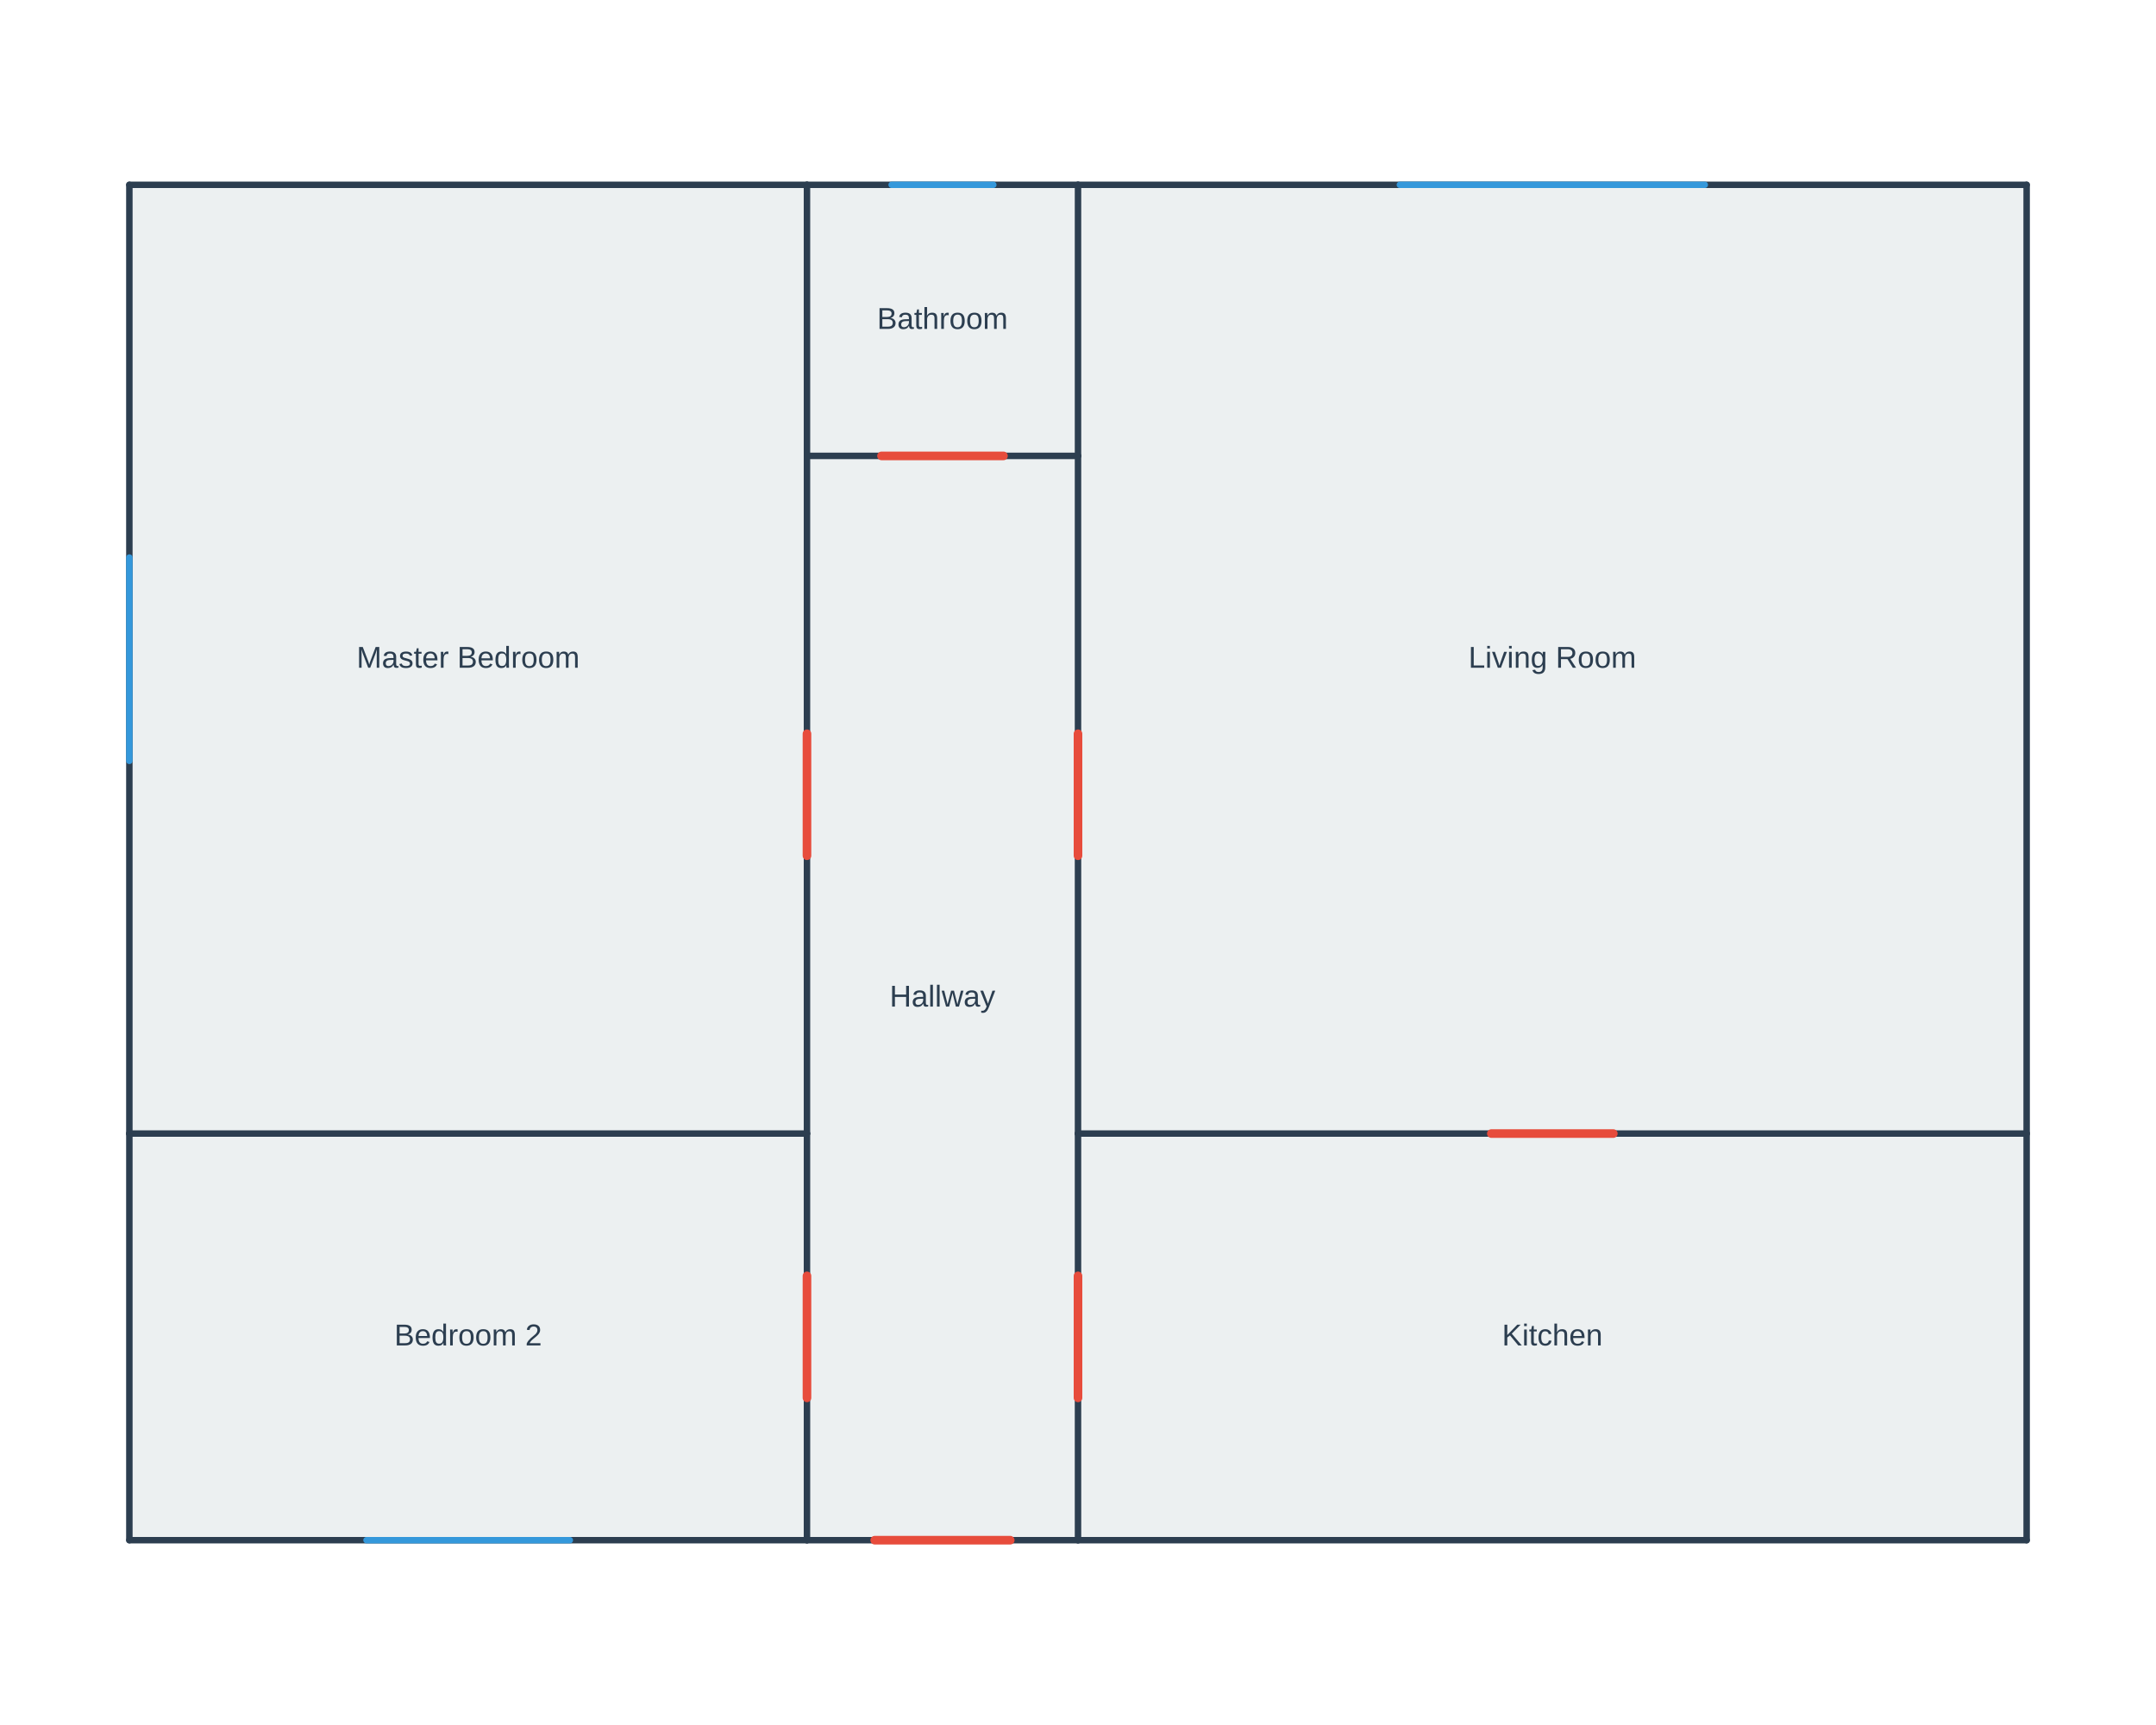
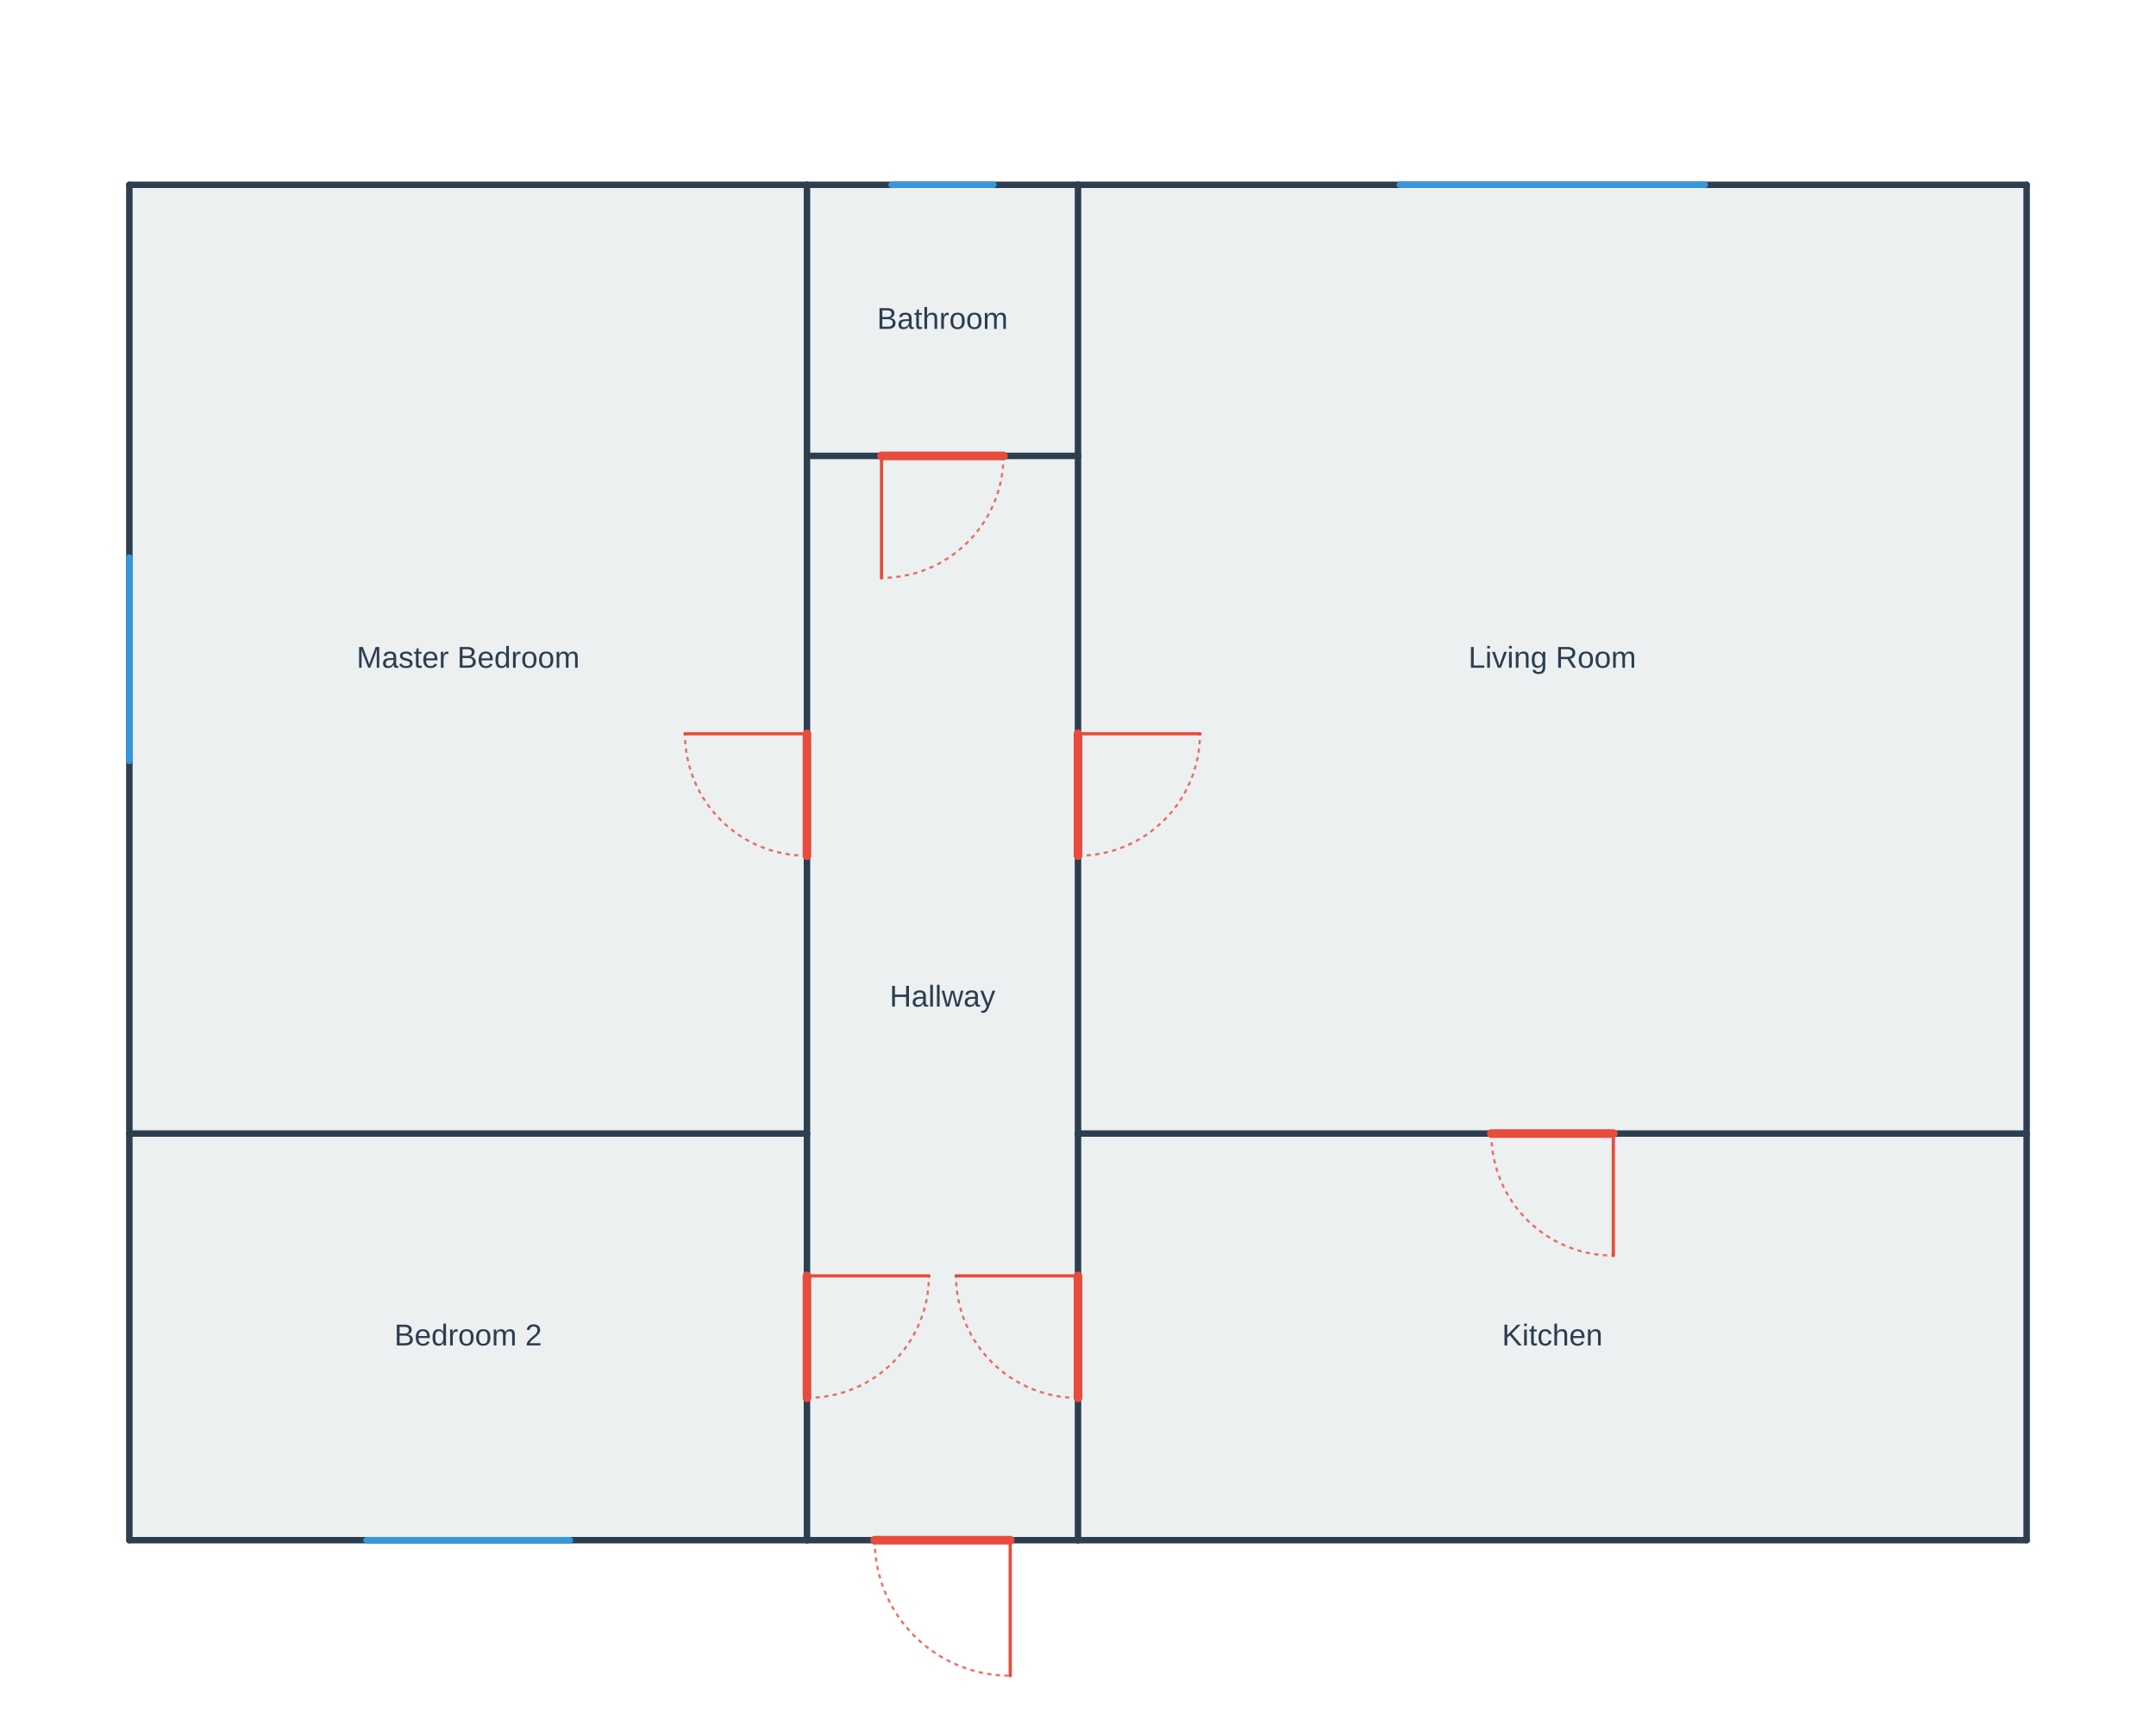
<svg xmlns="http://www.w3.org/2000/svg" width="1000" height="800" viewBox="0 0 1000 800">
  <defs>
    <style>
      .room-label { font-family: Arial, sans-serif; font-weight: 500; }
    </style>
  </defs>
  <rect width="1000" height="800" fill="#ffffff" />
  <path d="M 60.00 714.29 L 940.00 714.29 L 940.00 85.71 L 60.00 85.71 Z" fill="none" stroke="#7f8c8d" stroke-width="2" stroke-dasharray="8,4" />
  <path d="M 374.29 714.29 L 500.00 714.29 L 500.00 211.43 L 374.29 211.43 Z" fill="#ecf0f1" stroke="#bdc3c7" stroke-width="1" />
  <path d="M 374.29 211.43 L 500.00 211.43 L 500.00 85.71 L 374.29 85.71 Z" fill="#ecf0f1" stroke="#bdc3c7" stroke-width="1" />
  <path d="M 500.00 525.71 L 940.00 525.71 L 940.00 85.71 L 500.00 85.71 Z" fill="#ecf0f1" stroke="#bdc3c7" stroke-width="1" />
  <path d="M 500.00 714.29 L 940.00 714.29 L 940.00 525.71 L 500.00 525.71 Z" fill="#ecf0f1" stroke="#bdc3c7" stroke-width="1" />
  <path d="M 60.00 525.71 L 374.29 525.71 L 374.29 85.71 L 60.00 85.71 Z" fill="#ecf0f1" stroke="#bdc3c7" stroke-width="1" />
  <path d="M 60.00 714.29 L 374.29 714.29 L 374.29 525.71 L 60.00 525.71 Z" fill="#ecf0f1" stroke="#bdc3c7" stroke-width="1" />
  <line x1="500.00" y1="525.71" x2="500.00" y2="211.43" stroke="#2c3e50" stroke-width="3" stroke-linecap="round" />
  <line x1="500.00" y1="714.29" x2="500.00" y2="525.71" stroke="#2c3e50" stroke-width="3" stroke-linecap="round" />
  <line x1="374.29" y1="211.43" x2="500.00" y2="211.43" stroke="#2c3e50" stroke-width="3" stroke-linecap="round" />
  <line x1="374.29" y1="525.71" x2="374.29" y2="211.43" stroke="#2c3e50" stroke-width="3" stroke-linecap="round" />
  <line x1="374.29" y1="714.29" x2="374.29" y2="525.71" stroke="#2c3e50" stroke-width="3" stroke-linecap="round" />
  <line x1="500.00" y1="211.43" x2="500.00" y2="85.71" stroke="#2c3e50" stroke-width="3" stroke-linecap="round" />
  <line x1="374.29" y1="211.43" x2="374.29" y2="85.71" stroke="#2c3e50" stroke-width="3" stroke-linecap="round" />
  <line x1="500.00" y1="525.71" x2="940.00" y2="525.71" stroke="#2c3e50" stroke-width="3" stroke-linecap="round" />
  <line x1="60.00" y1="525.71" x2="374.29" y2="525.71" stroke="#2c3e50" stroke-width="3" stroke-linecap="round" />
  <line x1="374.29" y1="714.29" x2="500.00" y2="714.29" stroke="#2c3e50" stroke-width="3" stroke-linecap="round" />
  <line x1="374.29" y1="85.71" x2="500.00" y2="85.71" stroke="#2c3e50" stroke-width="3" stroke-linecap="round" />
  <line x1="940.00" y1="525.71" x2="940.00" y2="85.71" stroke="#2c3e50" stroke-width="3" stroke-linecap="round" />
  <line x1="500.00" y1="85.71" x2="940.00" y2="85.71" stroke="#2c3e50" stroke-width="3" stroke-linecap="round" />
  <line x1="500.00" y1="714.29" x2="940.00" y2="714.29" stroke="#2c3e50" stroke-width="3" stroke-linecap="round" />
  <line x1="940.00" y1="714.29" x2="940.00" y2="525.71" stroke="#2c3e50" stroke-width="3" stroke-linecap="round" />
  <line x1="60.00" y1="85.71" x2="374.29" y2="85.71" stroke="#2c3e50" stroke-width="3" stroke-linecap="round" />
  <line x1="60.00" y1="525.71" x2="60.00" y2="85.71" stroke="#2c3e50" stroke-width="3" stroke-linecap="round" />
  <line x1="60.00" y1="714.29" x2="374.29" y2="714.29" stroke="#2c3e50" stroke-width="3" stroke-linecap="round" />
  <line x1="60.00" y1="714.29" x2="60.00" y2="525.71" stroke="#2c3e50" stroke-width="3" stroke-linecap="round" />
  <line x1="500.00" y1="396.86" x2="500.00" y2="340.29" stroke="#e74c3c" stroke-width="4" stroke-linecap="round" />
+   <line class="door-leaf" x1="500.00" y1="340.29" x2="556.57" y2="340.29" stroke="#e74c3c" stroke-width="1.5" stroke-linecap="round" />
+   <path class="door-swing" d="M 500.00 396.86 A 56.57 56.57 0 0 0 556.57 340.29" fill="none" stroke="#e74c3c" stroke-width="1" stroke-dasharray="2,2" opacity="0.8" />
  <line x1="374.29" y1="396.86" x2="374.29" y2="340.29" stroke="#e74c3c" stroke-width="4" stroke-linecap="round" />
+   <line class="door-leaf" x1="374.29" y1="340.29" x2="317.71" y2="340.29" stroke="#e74c3c" stroke-width="1.5" stroke-linecap="round" />
+   <path class="door-swing" d="M 374.29 396.86 A 56.57 56.57 0 0 1 317.71 340.29" fill="none" stroke="#e74c3c" stroke-width="1" stroke-dasharray="2,2" opacity="0.8" />
  <line x1="500.00" y1="648.29" x2="500.00" y2="591.71" stroke="#e74c3c" stroke-width="4" stroke-linecap="round" />
+   <line class="door-leaf" x1="500.00" y1="591.71" x2="443.43" y2="591.71" stroke="#e74c3c" stroke-width="1.5" stroke-linecap="round" />
+   <path class="door-swing" d="M 500.00 648.29 A 56.57 56.57 0 0 1 443.43 591.71" fill="none" stroke="#e74c3c" stroke-width="1" stroke-dasharray="2,2" opacity="0.8" />
  <line x1="374.29" y1="648.29" x2="374.29" y2="591.71" stroke="#e74c3c" stroke-width="4" stroke-linecap="round" />
+   <line class="door-leaf" x1="374.29" y1="591.71" x2="430.86" y2="591.71" stroke="#e74c3c" stroke-width="1.5" stroke-linecap="round" />
+   <path class="door-swing" d="M 374.29 648.29 A 56.57 56.57 0 0 0 430.86 591.71" fill="none" stroke="#e74c3c" stroke-width="1" stroke-dasharray="2,2" opacity="0.8" />
  <line x1="691.71" y1="525.71" x2="748.29" y2="525.71" stroke="#e74c3c" stroke-width="4" stroke-linecap="round" />
+   <line class="door-leaf" x1="748.29" y1="525.71" x2="748.29" y2="582.29" stroke="#e74c3c" stroke-width="1.5" stroke-linecap="round" />
+   <path class="door-swing" d="M 691.71 525.71 A 56.57 56.57 0 0 0 748.29 582.29" fill="none" stroke="#e74c3c" stroke-width="1" stroke-dasharray="2,2" opacity="0.8" />
  <line x1="408.86" y1="211.43" x2="465.43" y2="211.43" stroke="#e74c3c" stroke-width="4" stroke-linecap="round" />
+   <line class="door-leaf" x1="408.86" y1="211.43" x2="408.86" y2="268.00" stroke="#e74c3c" stroke-width="1.5" stroke-linecap="round" />
+   <path class="door-swing" d="M 465.43 211.43 A 56.57 56.57 0 0 1 408.86 268.00" fill="none" stroke="#e74c3c" stroke-width="1" stroke-dasharray="2,2" opacity="0.8" />
  <line x1="405.71" y1="714.29" x2="468.57" y2="714.29" stroke="#e74c3c" stroke-width="4" stroke-linecap="round" />
+   <line class="door-leaf" x1="468.57" y1="714.29" x2="468.57" y2="777.14" stroke="#e74c3c" stroke-width="1.5" stroke-linecap="round" />
+   <path class="door-swing" d="M 405.71 714.29 A 62.86 62.86 0 0 0 468.57 777.14" fill="none" stroke="#e74c3c" stroke-width="1" stroke-dasharray="2,2" opacity="0.8" />
  <line x1="649.29" y1="85.71" x2="790.71" y2="85.71" stroke="#3498db" stroke-width="3" stroke-linecap="round" />
  <line x1="60.00" y1="352.86" x2="60.00" y2="258.57" stroke="#3498db" stroke-width="3" stroke-linecap="round" />
  <line x1="170.00" y1="714.29" x2="264.29" y2="714.29" stroke="#3498db" stroke-width="3" stroke-linecap="round" />
  <line x1="413.57" y1="85.71" x2="460.71" y2="85.71" stroke="#3498db" stroke-width="3" stroke-linecap="round" />
  <text x="437.14" y="462.86" font-size="14" fill="#2c3e50" text-anchor="middle" dominant-baseline="middle" font-family="Arial, sans-serif">Hallway</text>
  <text x="437.14" y="148.57" font-size="14" fill="#2c3e50" text-anchor="middle" dominant-baseline="middle" font-family="Arial, sans-serif">Bathroom</text>
  <text x="720.00" y="305.71" font-size="14" fill="#2c3e50" text-anchor="middle" dominant-baseline="middle" font-family="Arial, sans-serif">Living Room</text>
  <text x="720.00" y="620.00" font-size="14" fill="#2c3e50" text-anchor="middle" dominant-baseline="middle" font-family="Arial, sans-serif">Kitchen</text>
  <text x="217.14" y="305.71" font-size="14" fill="#2c3e50" text-anchor="middle" dominant-baseline="middle" font-family="Arial, sans-serif">Master Bedroom</text>
  <text x="217.14" y="620.00" font-size="14" fill="#2c3e50" text-anchor="middle" dominant-baseline="middle" font-family="Arial, sans-serif">Bedroom 2</text>
</svg>
